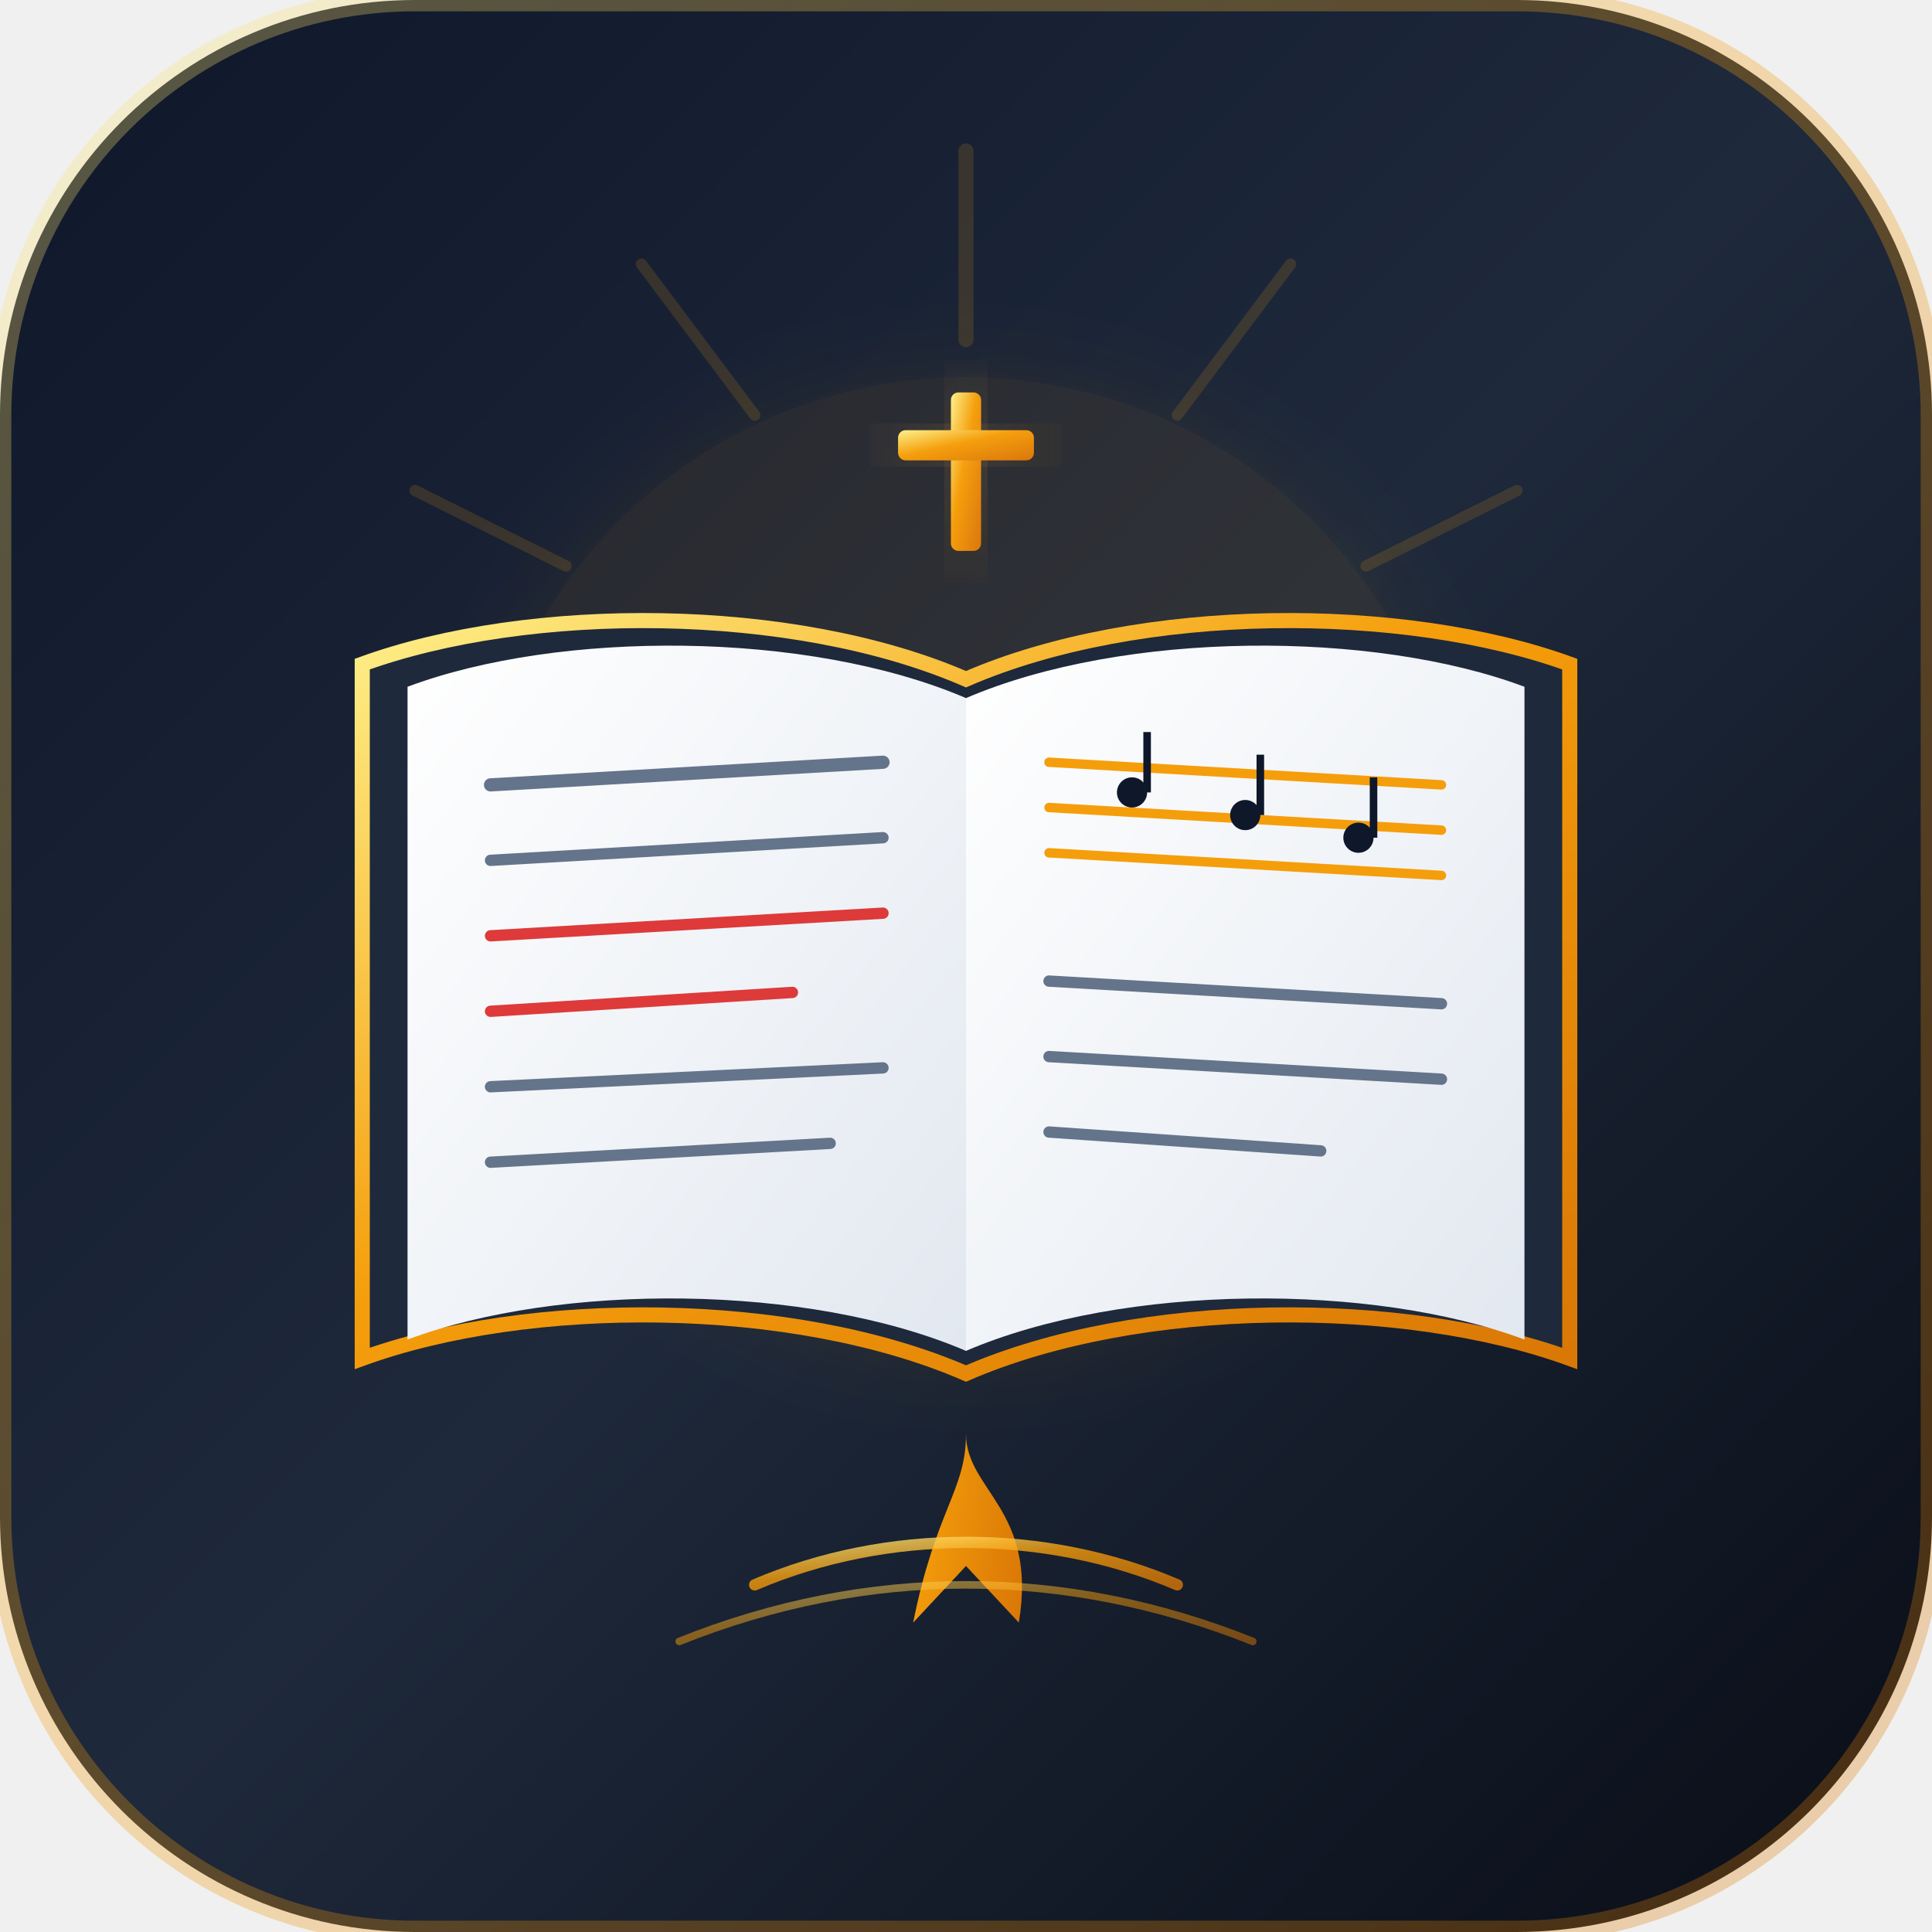
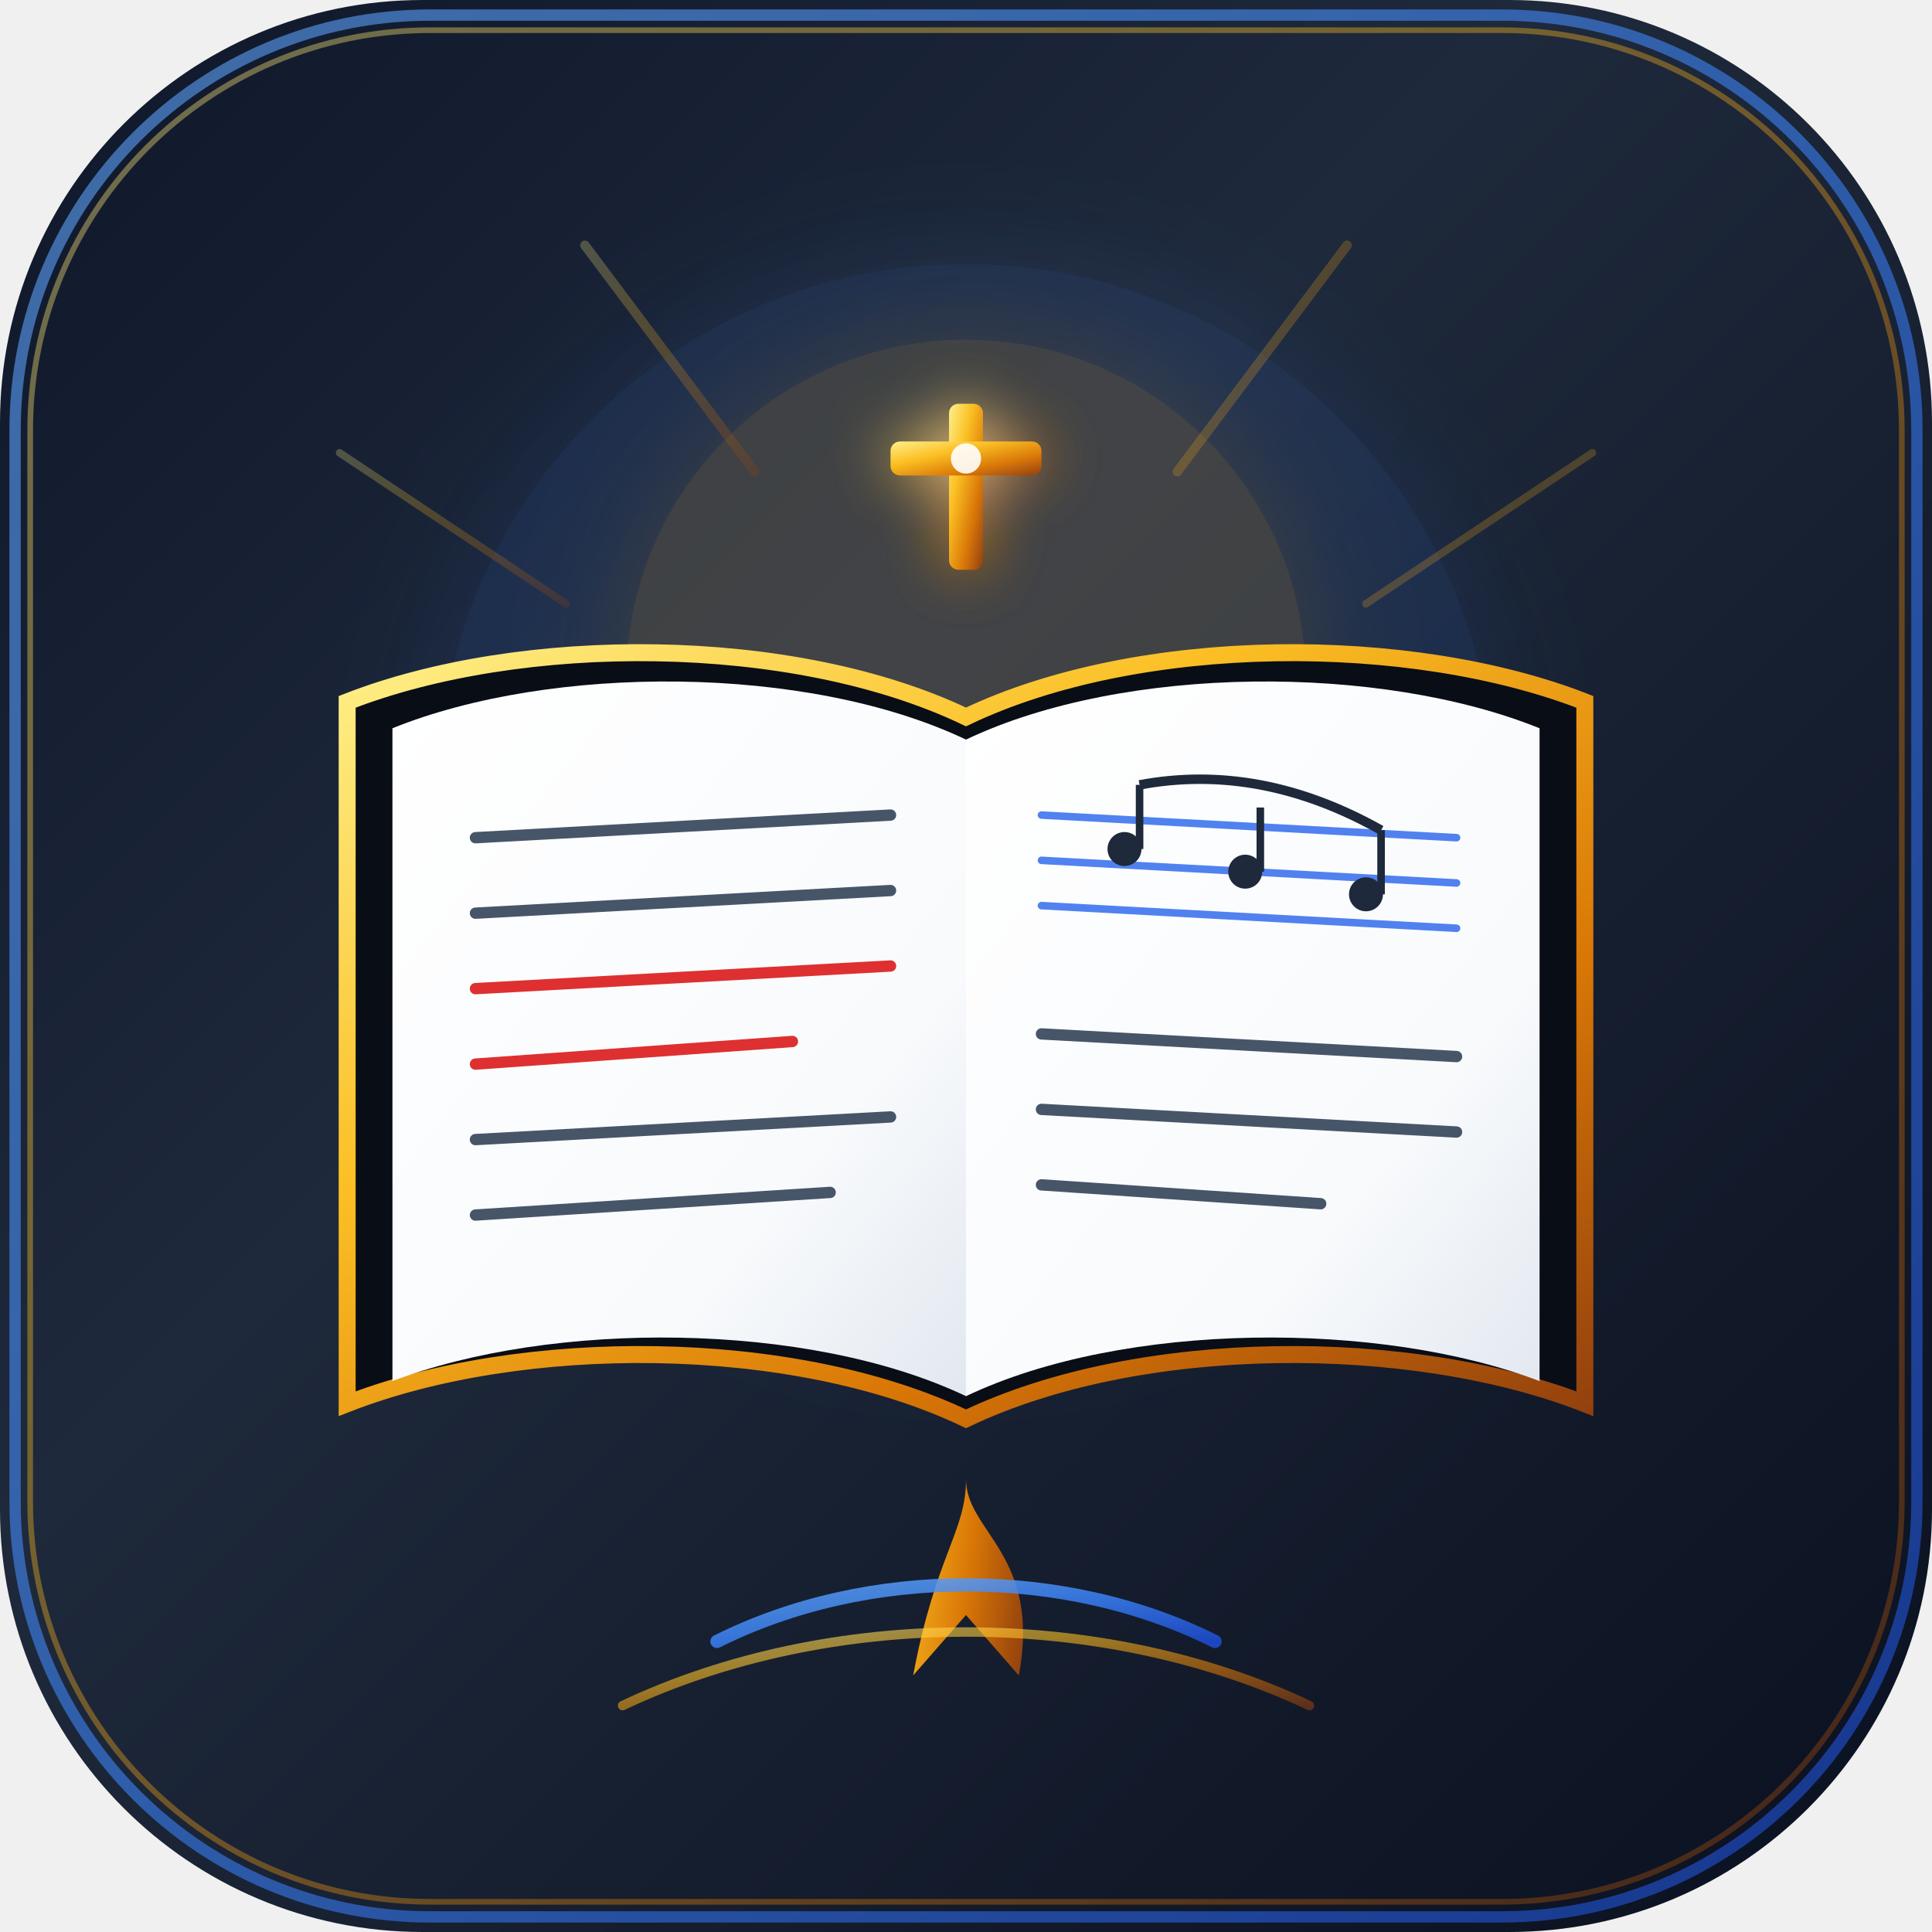
<svg xmlns="http://www.w3.org/2000/svg" viewBox="0 0 512 512" width="512" height="512">
  <defs>
    <linearGradient id="bgGrad" x1="0%" y1="0%" x2="100%" y2="100%">
      <stop offset="0%" stop-color="#0f172a" />
-       <stop offset="50%" stop-color="#1e293b" />
-       <stop offset="100%" stop-color="#090d16" />
+       <stop offset="40%" stop-color="#1e293b" />
+       <stop offset="100%" stop-color="#0a101f" />
    </linearGradient>
    <linearGradient id="goldGrad" x1="0%" y1="0%" x2="100%" y2="100%">
      <stop offset="0%" stop-color="#fef08a" />
-       <stop offset="45%" stop-color="#f59e0b" />
-       <stop offset="100%" stop-color="#d97706" />
+       <stop offset="35%" stop-color="#fbbf24" />
+       <stop offset="70%" stop-color="#d97706" />
+       <stop offset="100%" stop-color="#92400e" />
+     </linearGradient>
+     <linearGradient id="sapphireGrad" x1="0%" y1="0%" x2="100%" y2="100%">
+       <stop offset="0%" stop-color="#60a5fa" />
+       <stop offset="50%" stop-color="#3b82f6" />
+       <stop offset="100%" stop-color="#1d4ed8" />
    </linearGradient>
    <linearGradient id="pageGrad" x1="0%" y1="0%" x2="100%" y2="100%">
      <stop offset="0%" stop-color="#ffffff" />
+       <stop offset="70%" stop-color="#f8fafc" />
      <stop offset="100%" stop-color="#e2e8f0" />
    </linearGradient>
-     <filter id="glow" x="-20%" y="-20%" width="140%" height="140%">
-       <feGaussianBlur stdDeviation="12" result="blur" />
+     <filter id="softGlow" x="-30%" y="-30%" width="160%" height="160%">
+       <feGaussianBlur stdDeviation="16" result="blur" />
+       <feComposite in="SourceGraphic" in2="blur" operator="over" />
+     </filter>
+     <filter id="crossGlow" x="-40%" y="-40%" width="180%" height="180%">
+       <feGaussianBlur stdDeviation="8" result="blur" />
      <feComposite in="SourceGraphic" in2="blur" operator="over" />
    </filter>
  </defs>
-   <rect width="512" height="512" rx="110" fill="url(#bgGrad)" />
-   <rect width="512" height="512" rx="110" fill="none" stroke="url(#goldGrad)" stroke-width="6" opacity="0.3" />
-   <g opacity="0.15">
-     <line x1="256" y1="90" x2="256" y2="40" stroke="#f59e0b" stroke-width="4" stroke-linecap="round" />
-     <line x1="200" y1="110" x2="170" y2="70" stroke="#f59e0b" stroke-width="3" stroke-linecap="round" />
-     <line x1="312" y1="110" x2="342" y2="70" stroke="#f59e0b" stroke-width="3" stroke-linecap="round" />
-     <line x1="150" y1="150" x2="110" y2="130" stroke="#f59e0b" stroke-width="3" stroke-linecap="round" />
-     <line x1="362" y1="150" x2="402" y2="130" stroke="#f59e0b" stroke-width="3" stroke-linecap="round" />
+   <rect width="512" height="512" rx="112" fill="url(#bgGrad)" />
+   <rect width="504" height="504" x="4" y="4" rx="110" fill="none" stroke="url(#sapphireGrad)" stroke-width="3" opacity="0.6" />
+   <rect width="496" height="496" x="8" y="8" rx="106" fill="none" stroke="url(#goldGrad)" stroke-width="1.5" opacity="0.4" />
+   <circle cx="256" cy="210" r="140" fill="#3b82f6" opacity="0.12" filter="url(#softGlow)" />
+   <circle cx="256" cy="180" r="90" fill="#f59e0b" opacity="0.15" filter="url(#softGlow)" />
+   <g opacity="0.25">
+     <line x1="256" y1="110" x2="256" y2="40" stroke="url(#goldGrad)" stroke-width="3" stroke-linecap="round" />
+     <line x1="200" y1="125" x2="155" y2="65" stroke="url(#goldGrad)" stroke-width="2.5" stroke-linecap="round" />
+     <line x1="312" y1="125" x2="357" y2="65" stroke="url(#goldGrad)" stroke-width="2.5" stroke-linecap="round" />
+     <line x1="150" y1="160" x2="90" y2="120" stroke="url(#goldGrad)" stroke-width="2" stroke-linecap="round" />
+     <line x1="362" y1="160" x2="422" y2="120" stroke="url(#goldGrad)" stroke-width="2" stroke-linecap="round" />
  </g>
-   <circle cx="256" cy="230" r="130" fill="#f59e0b" opacity="0.08" filter="url(#glow)" />
-   <g transform="translate(0, 20)">
-     <path d="M256 160 C 210 140, 140 140, 96 156 L 96 340 C 140 324, 210 324, 256 344 C 302 324, 372 324, 416 340 L 416 156 C 372 140, 302 140, 256 160 Z" fill="#1e293b" stroke="url(#goldGrad)" stroke-width="4" />
-     <path d="M256 165 C 214 147, 148 147, 108 162 L 108 335 C 148 320, 214 320, 256 338 Z" fill="url(#pageGrad)" />
-     <path d="M256 165 C 298 147, 364 147, 404 162 L 404 335 C 364 320, 298 320, 256 338 Z" fill="url(#pageGrad)" />
-     <line x1="130" y1="188" x2="234" y2="182" stroke="#64748b" stroke-width="3.5" stroke-linecap="round" />
-     <line x1="130" y1="208" x2="234" y2="202" stroke="#64748b" stroke-width="3" stroke-linecap="round" />
-     <line x1="130" y1="228" x2="234" y2="222" stroke="#dc2626" stroke-width="3" stroke-linecap="round" opacity="0.9" />
-     <line x1="130" y1="248" x2="210" y2="243" stroke="#dc2626" stroke-width="3" stroke-linecap="round" opacity="0.9" />
-     <line x1="130" y1="268" x2="234" y2="263" stroke="#64748b" stroke-width="3" stroke-linecap="round" />
-     <line x1="130" y1="288" x2="220" y2="283" stroke="#64748b" stroke-width="3" stroke-linecap="round" />
-     <line x1="278" y1="182" x2="382" y2="188" stroke="#f59e0b" stroke-width="2.5" stroke-linecap="round" />
-     <line x1="278" y1="194" x2="382" y2="200" stroke="#f59e0b" stroke-width="2.5" stroke-linecap="round" />
-     <line x1="278" y1="206" x2="382" y2="212" stroke="#f59e0b" stroke-width="2.5" stroke-linecap="round" />
-     <circle cx="300" cy="190" r="4" fill="#0f172a" />
-     <line x1="304" y1="190" x2="304" y2="174" stroke="#0f172a" stroke-width="2" />
-     <circle cx="330" cy="196" r="4" fill="#0f172a" />
-     <line x1="334" y1="196" x2="334" y2="180" stroke="#0f172a" stroke-width="2" />
-     <circle cx="360" cy="202" r="4" fill="#0f172a" />
-     <line x1="364" y1="202" x2="364" y2="186" stroke="#0f172a" stroke-width="2" />
-     <line x1="278" y1="240" x2="382" y2="246" stroke="#64748b" stroke-width="3" stroke-linecap="round" />
-     <line x1="278" y1="260" x2="382" y2="266" stroke="#64748b" stroke-width="3" stroke-linecap="round" />
-     <line x1="278" y1="280" x2="350" y2="285" stroke="#64748b" stroke-width="3" stroke-linecap="round" />
-     <path d="M256 160 L 256 360 C 256 375, 275 380, 270 410 L 256 395 L 242 410 C 248 380, 256 375, 256 360 Z" fill="url(#goldGrad)" />
-     <g transform="translate(256, 120)">
-       <rect x="-4" y="-36" width="8" height="42" rx="2" fill="url(#goldGrad)" filter="url(#glow)" />
-       <rect x="-18" y="-26" width="36" height="8" rx="2" fill="url(#goldGrad)" filter="url(#glow)" />
+   <g id="sacred-book" transform="translate(0, 30)">
+     <path d="M256 160 C 210 138, 138 138, 92 156 L 92 342 C 138 324, 210 324, 256 346 C 302 324, 374 324, 420 342 L 420 156 C 374 138, 302 138, 256 160 Z" fill="#090d16" stroke="url(#goldGrad)" stroke-width="4.5" />
+     <path d="M256 166 C 214 146, 146 146, 104 163 L 104 336 C 146 320, 214 320, 256 340 Z" fill="url(#pageGrad)" />
+     <path d="M256 166 C 298 146, 366 146, 408 163 L 408 336 C 366 320, 298 320, 256 340 Z" fill="url(#pageGrad)" />
+     <line x1="126" y1="192" x2="236" y2="186" stroke="#475569" stroke-width="3" stroke-linecap="round" />
+     <line x1="126" y1="212" x2="236" y2="206" stroke="#475569" stroke-width="3" stroke-linecap="round" />
+     <line x1="126" y1="232" x2="236" y2="226" stroke="#dc2626" stroke-width="3" stroke-linecap="round" opacity="0.95" />
+     <line x1="126" y1="252" x2="210" y2="246" stroke="#dc2626" stroke-width="3" stroke-linecap="round" opacity="0.95" />
+     <line x1="126" y1="272" x2="236" y2="266" stroke="#475569" stroke-width="3" stroke-linecap="round" />
+     <line x1="126" y1="292" x2="220" y2="286" stroke="#475569" stroke-width="3" stroke-linecap="round" />
+     <line x1="276" y1="186" x2="386" y2="192" stroke="#2563eb" stroke-width="2" stroke-linecap="round" opacity="0.8" />
+     <line x1="276" y1="198" x2="386" y2="204" stroke="#2563eb" stroke-width="2" stroke-linecap="round" opacity="0.8" />
+     <line x1="276" y1="210" x2="386" y2="216" stroke="#2563eb" stroke-width="2" stroke-linecap="round" opacity="0.8" />
+     <circle cx="298" cy="195" r="4.5" fill="#1e293b" />
+     <line x1="302" y1="195" x2="302" y2="178" stroke="#1e293b" stroke-width="2" />
+     <circle cx="330" cy="201" r="4.5" fill="#1e293b" />
+     <line x1="334" y1="201" x2="334" y2="184" stroke="#1e293b" stroke-width="2" />
+     <circle cx="362" cy="207" r="4.5" fill="#1e293b" />
+     <line x1="366" y1="207" x2="366" y2="190" stroke="#1e293b" stroke-width="2" />
+     <path d="M302 178 Q 334 172 366 190" fill="none" stroke="#1e293b" stroke-width="2.5" />
+     <line x1="276" y1="244" x2="386" y2="250" stroke="#475569" stroke-width="3" stroke-linecap="round" />
+     <line x1="276" y1="264" x2="386" y2="270" stroke="#475569" stroke-width="3" stroke-linecap="round" />
+     <line x1="276" y1="284" x2="350" y2="289" stroke="#475569" stroke-width="3" stroke-linecap="round" />
+     <path d="M256 160 L 256 362 C 256 376, 276 382, 270 414 L 256 398 L 242 414 C 248 382, 256 376, 256 362 Z" fill="url(#goldGrad)" />
+     <g transform="translate(256, 115)" filter="url(#crossGlow)">
+       <rect x="-4.5" y="-38" width="9" height="44" rx="2.5" fill="url(#goldGrad)" />
+       <rect x="-20" y="-28" width="40" height="9" rx="2.5" fill="url(#goldGrad)" />
+       <circle cx="0" cy="-23.5" r="4" fill="#ffffff" opacity="0.9" />
    </g>
  </g>
-   <path d="M200 420 C 235 405, 277 405, 312 420" fill="none" stroke="url(#goldGrad)" stroke-width="3" stroke-linecap="round" opacity="0.8" />
-   <path d="M180 435 C 230 415, 282 415, 332 435" fill="none" stroke="url(#goldGrad)" stroke-width="2" stroke-linecap="round" opacity="0.5" />
+   <g opacity="0.85">
+     <path d="M190 435 C 230 415, 282 415, 322 435" fill="none" stroke="url(#sapphireGrad)" stroke-width="3.5" stroke-linecap="round" />
+     <path d="M165 452 C 220 426, 292 426, 347 452" fill="none" stroke="url(#goldGrad)" stroke-width="2.5" stroke-linecap="round" opacity="0.7" />
+   </g>
</svg>
